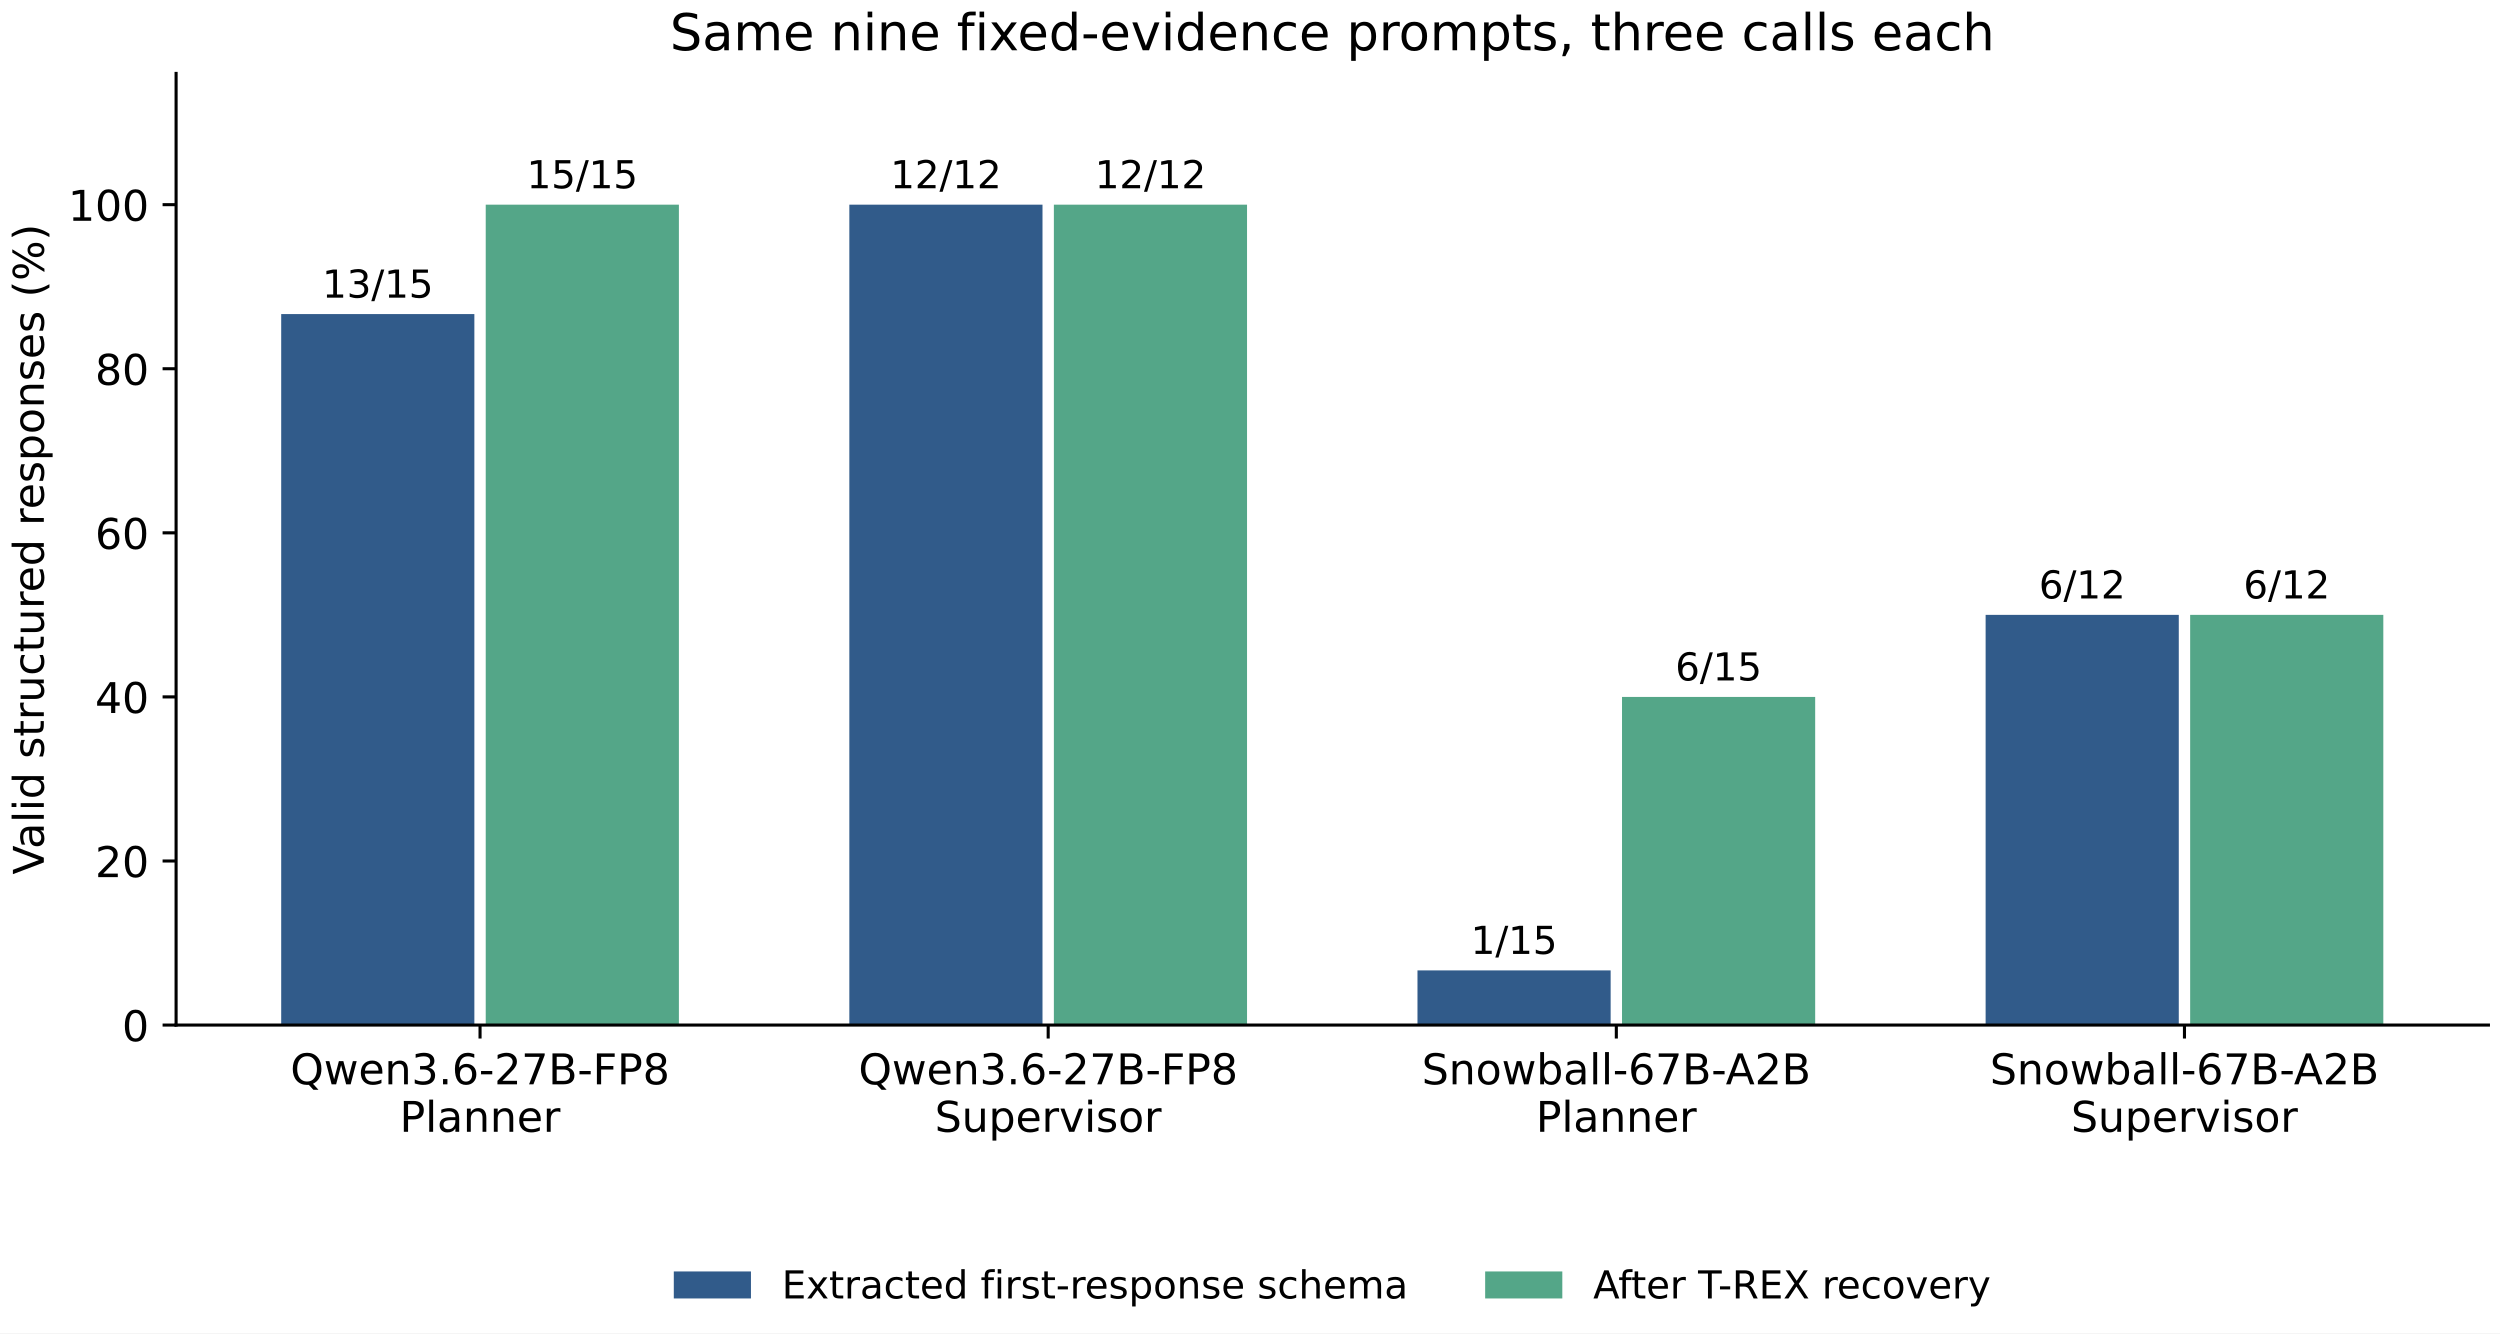
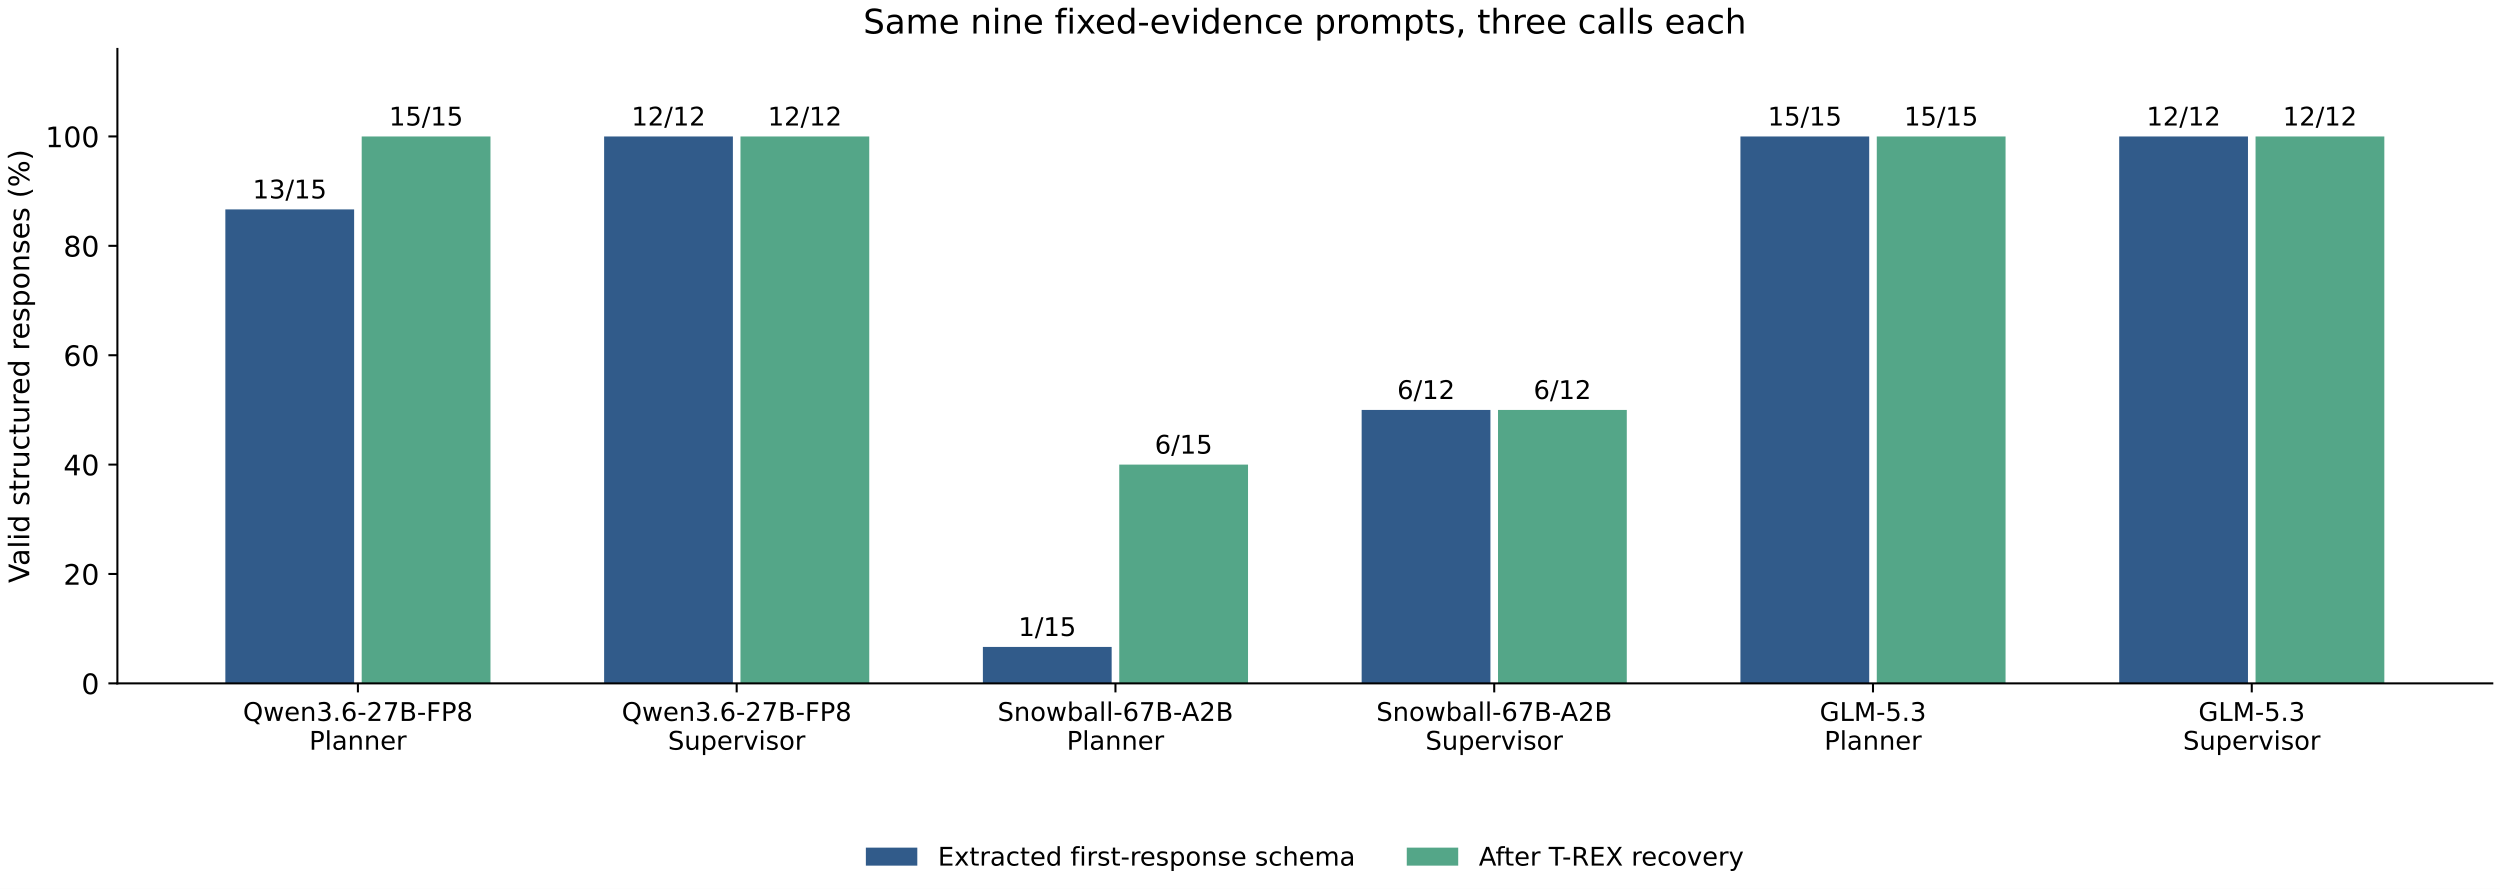
- <svg xmlns="http://www.w3.org/2000/svg" xmlns:xlink="http://www.w3.org/1999/xlink" width="648pt" height="345.6pt" viewBox="0 0 648 345.6" version="1.1">
+ <svg xmlns="http://www.w3.org/2000/svg" xmlns:xlink="http://www.w3.org/1999/xlink" width="972pt" height="345.6pt" viewBox="0 0 972 345.6" version="1.1">
  <defs>
    <style type="text/css">*{stroke-linejoin: round; stroke-linecap: butt}</style>
  </defs>
  <g id="figure_1">
    <g id="patch_1">
-       <path d="M 0 345.6 L 648 345.6 L 648 0 L 0 0 z " style="fill: #ffffff" />
+       <path d="M 0 345.6 L 972 345.6 L 972 0 L 0 0 z " style="fill: #ffffff" />
    </g>
    <g id="axes_1">
      <g id="patch_2">
-         <path d="M 45.642 265.695 L 645 265.695 L 645 19.03 L 45.642 19.03 z " style="fill: #ffffff" />
+         <path d="M 45.642 265.695 L 969 265.695 L 969 19.03 L 45.642 19.03 z " style="fill: #ffffff" />
      </g>
      <g id="patch_3">
-         <path d="M 72.886 265.695 L 122.955 265.695 L 122.955 81.405 L 72.886 81.405 z " clip-path="url(#pd2a62b5c33)" style="fill: #315b8a" />
+         <path d="M 87.613 265.695 L 137.684 265.695 L 137.684 81.405 L 87.613 81.405 z " clip-path="url(#pd0435f977d)" style="fill: #315b8a" />
      </g>
      <g id="patch_4">
-         <path d="M 125.9 265.695 L 175.97 265.695 L 175.97 53.053 L 125.9 53.053 z " clip-path="url(#pd2a62b5c33)" style="fill: #54a688" />
+         <path d="M 140.629 265.695 L 190.699 265.695 L 190.699 53.053 L 140.629 53.053 z " clip-path="url(#pd0435f977d)" style="fill: #54a688" />
      </g>
      <g id="patch_5">
-         <path d="M 220.148 265.695 L 270.217 265.695 L 270.217 53.053 L 220.148 53.053 z " clip-path="url(#pd2a62b5c33)" style="fill: #315b8a" />
+         <path d="M 234.879 265.695 L 284.95 265.695 L 284.95 53.053 L 234.879 53.053 z " clip-path="url(#pd0435f977d)" style="fill: #315b8a" />
      </g>
      <g id="patch_6">
-         <path d="M 273.163 265.695 L 323.232 265.695 L 323.232 53.053 L 273.163 53.053 z " clip-path="url(#pd2a62b5c33)" style="fill: #54a688" />
+         <path d="M 287.895 265.695 L 337.965 265.695 L 337.965 53.053 L 287.895 53.053 z " clip-path="url(#pd0435f977d)" style="fill: #54a688" />
      </g>
      <g id="patch_7">
-         <path d="M 367.41 265.695 L 417.48 265.695 L 417.48 251.519 L 367.41 251.519 z " clip-path="url(#pd2a62b5c33)" style="fill: #315b8a" />
+         <path d="M 382.145 265.695 L 432.215 265.695 L 432.215 251.519 L 382.145 251.519 z " clip-path="url(#pd0435f977d)" style="fill: #315b8a" />
      </g>
      <g id="patch_8">
-         <path d="M 420.425 265.695 L 470.494 265.695 L 470.494 180.638 L 420.425 180.638 z " clip-path="url(#pd2a62b5c33)" style="fill: #54a688" />
+         <path d="M 435.161 265.695 L 485.231 265.695 L 485.231 180.638 L 435.161 180.638 z " clip-path="url(#pd0435f977d)" style="fill: #54a688" />
      </g>
      <g id="patch_9">
-         <path d="M 514.673 265.695 L 564.742 265.695 L 564.742 159.374 L 514.673 159.374 z " clip-path="url(#pd2a62b5c33)" style="fill: #315b8a" />
+         <path d="M 529.411 265.695 L 579.481 265.695 L 579.481 159.374 L 529.411 159.374 z " clip-path="url(#pd0435f977d)" style="fill: #315b8a" />
      </g>
      <g id="patch_10">
-         <path d="M 567.687 265.695 L 617.756 265.695 L 617.756 159.374 L 567.687 159.374 z " clip-path="url(#pd2a62b5c33)" style="fill: #54a688" />
+         <path d="M 582.427 265.695 L 632.497 265.695 L 632.497 159.374 L 582.427 159.374 z " clip-path="url(#pd0435f977d)" style="fill: #54a688" />
+       </g>
+       <g id="patch_11">
+         <path d="M 676.677 265.695 L 726.747 265.695 L 726.747 53.053 L 676.677 53.053 z " clip-path="url(#pd0435f977d)" style="fill: #315b8a" />
+       </g>
+       <g id="patch_12">
+         <path d="M 729.693 265.695 L 779.763 265.695 L 779.763 53.053 L 729.693 53.053 z " clip-path="url(#pd0435f977d)" style="fill: #54a688" />
+       </g>
+       <g id="patch_13">
+         <path d="M 823.943 265.695 L 874.013 265.695 L 874.013 53.053 L 823.943 53.053 z " clip-path="url(#pd0435f977d)" style="fill: #315b8a" />
+       </g>
+       <g id="patch_14">
+         <path d="M 876.959 265.695 L 927.029 265.695 L 927.029 53.053 L 876.959 53.053 z " clip-path="url(#pd0435f977d)" style="fill: #54a688" />
      </g>
      <g id="matplotlib.axis_1">
        <g id="xtick_1">
          <g id="line2d_1">
            <defs>
-               <path id="m7b62ac8ff7" d="M 0 0 L 0 3.5 " style="stroke: #000000; stroke-width: 0.8" />
+               <path id="m75c5b10bae" d="M 0 0 L 0 3.5 " style="stroke: #000000; stroke-width: 0.8" />
            </defs>
            <g>
-               <use xlink:href="#m7b62ac8ff7" x="124.428" y="265.695" style="stroke: #000000; stroke-width: 0.8" />
+               <use xlink:href="#m75c5b10bae" x="139.156" y="265.695" style="stroke: #000000; stroke-width: 0.8" />
            </g>
          </g>
          <g id="text_1">
-             <text style="font-size: 11px; font-family: 'DejaVu Sans', 'Bitstream Vera Sans', 'Computer Modern Sans Serif', 'Lucida Grande', 'Verdana', 'Geneva', 'Lucid', 'Arial', 'Helvetica', 'Avant Garde', sans-serif" transform="translate(75.26374 281.0533)">Qwen3.6-27B-FP8</text>
-             <text style="font-size: 11px; font-family: 'DejaVu Sans', 'Bitstream Vera Sans', 'Computer Modern Sans Serif', 'Lucida Grande', 'Verdana', 'Geneva', 'Lucid', 'Arial', 'Helvetica', 'Avant Garde', sans-serif" transform="translate(103.5965 293.3708)">Planner</text>
+             <text style="font-size: 10px; font-family: 'DejaVu Sans', 'Bitstream Vera Sans', 'Computer Modern Sans Serif', 'Lucida Grande', 'Verdana', 'Geneva', 'Lucid', 'Arial', 'Helvetica', 'Avant Garde', sans-serif" transform="translate(94.46176 280.2934)">Qwen3.6-27B-FP8</text>
+             <text style="font-size: 10px; font-family: 'DejaVu Sans', 'Bitstream Vera Sans', 'Computer Modern Sans Serif', 'Lucida Grande', 'Verdana', 'Geneva', 'Lucid', 'Arial', 'Helvetica', 'Avant Garde', sans-serif" transform="translate(120.2188 291.4912)">Planner</text>
          </g>
        </g>
        <g id="xtick_2">
          <g id="line2d_2">
            <g>
-               <use xlink:href="#m7b62ac8ff7" x="271.69" y="265.695" style="stroke: #000000; stroke-width: 0.8" />
+               <use xlink:href="#m75c5b10bae" x="286.422" y="265.695" style="stroke: #000000; stroke-width: 0.8" />
            </g>
          </g>
          <g id="text_2">
-             <text style="font-size: 11px; font-family: 'DejaVu Sans', 'Bitstream Vera Sans', 'Computer Modern Sans Serif', 'Lucida Grande', 'Verdana', 'Geneva', 'Lucid', 'Arial', 'Helvetica', 'Avant Garde', sans-serif" transform="translate(222.526 281.0533)">Qwen3.6-27B-FP8</text>
-             <text style="font-size: 11px; font-family: 'DejaVu Sans', 'Bitstream Vera Sans', 'Computer Modern Sans Serif', 'Lucida Grande', 'Verdana', 'Geneva', 'Lucid', 'Arial', 'Helvetica', 'Avant Garde', sans-serif" transform="translate(242.3011 293.3708)">Supervisor</text>
+             <text style="font-size: 10px; font-family: 'DejaVu Sans', 'Bitstream Vera Sans', 'Computer Modern Sans Serif', 'Lucida Grande', 'Verdana', 'Geneva', 'Lucid', 'Arial', 'Helvetica', 'Avant Garde', sans-serif" transform="translate(241.7277 280.2934)">Qwen3.6-27B-FP8</text>
+             <text style="font-size: 10px; font-family: 'DejaVu Sans', 'Bitstream Vera Sans', 'Computer Modern Sans Serif', 'Lucida Grande', 'Verdana', 'Geneva', 'Lucid', 'Arial', 'Helvetica', 'Avant Garde', sans-serif" transform="translate(259.705 291.4912)">Supervisor</text>
          </g>
        </g>
        <g id="xtick_3">
          <g id="line2d_3">
            <g>
-               <use xlink:href="#m7b62ac8ff7" x="418.952" y="265.695" style="stroke: #000000; stroke-width: 0.8" />
+               <use xlink:href="#m75c5b10bae" x="433.688" y="265.695" style="stroke: #000000; stroke-width: 0.8" />
            </g>
          </g>
          <g id="text_3">
-             <text style="font-size: 11px; font-family: 'DejaVu Sans', 'Bitstream Vera Sans', 'Computer Modern Sans Serif', 'Lucida Grande', 'Verdana', 'Geneva', 'Lucid', 'Arial', 'Helvetica', 'Avant Garde', sans-serif" transform="translate(368.5413 281.0533)">Snowball-67B-A2B</text>
-             <text style="font-size: 11px; font-family: 'DejaVu Sans', 'Bitstream Vera Sans', 'Computer Modern Sans Serif', 'Lucida Grande', 'Verdana', 'Geneva', 'Lucid', 'Arial', 'Helvetica', 'Avant Garde', sans-serif" transform="translate(398.121 293.3708)">Planner</text>
+             <text style="font-size: 10px; font-family: 'DejaVu Sans', 'Bitstream Vera Sans', 'Computer Modern Sans Serif', 'Lucida Grande', 'Verdana', 'Geneva', 'Lucid', 'Arial', 'Helvetica', 'Avant Garde', sans-serif" transform="translate(387.86 280.2934)">Snowball-67B-A2B</text>
+             <text style="font-size: 10px; font-family: 'DejaVu Sans', 'Bitstream Vera Sans', 'Computer Modern Sans Serif', 'Lucida Grande', 'Verdana', 'Geneva', 'Lucid', 'Arial', 'Helvetica', 'Avant Garde', sans-serif" transform="translate(414.7506 291.4912)">Planner</text>
          </g>
        </g>
        <g id="xtick_4">
          <g id="line2d_4">
            <g>
-               <use xlink:href="#m7b62ac8ff7" x="566.214" y="265.695" style="stroke: #000000; stroke-width: 0.8" />
+               <use xlink:href="#m75c5b10bae" x="580.954" y="265.695" style="stroke: #000000; stroke-width: 0.8" />
            </g>
          </g>
          <g id="text_4">
-             <text style="font-size: 11px; font-family: 'DejaVu Sans', 'Bitstream Vera Sans', 'Computer Modern Sans Serif', 'Lucida Grande', 'Verdana', 'Geneva', 'Lucid', 'Arial', 'Helvetica', 'Avant Garde', sans-serif" transform="translate(515.8035 281.0533)">Snowball-67B-A2B</text>
-             <text style="font-size: 11px; font-family: 'DejaVu Sans', 'Bitstream Vera Sans', 'Computer Modern Sans Serif', 'Lucida Grande', 'Verdana', 'Geneva', 'Lucid', 'Arial', 'Helvetica', 'Avant Garde', sans-serif" transform="translate(536.8256 293.3708)">Supervisor</text>
+             <text style="font-size: 10px; font-family: 'DejaVu Sans', 'Bitstream Vera Sans', 'Computer Modern Sans Serif', 'Lucida Grande', 'Verdana', 'Geneva', 'Lucid', 'Arial', 'Helvetica', 'Avant Garde', sans-serif" transform="translate(535.1259 280.2934)">Snowball-67B-A2B</text>
+             <text style="font-size: 10px; font-family: 'DejaVu Sans', 'Bitstream Vera Sans', 'Computer Modern Sans Serif', 'Lucida Grande', 'Verdana', 'Geneva', 'Lucid', 'Arial', 'Helvetica', 'Avant Garde', sans-serif" transform="translate(554.2369 291.4912)">Supervisor</text>
+           </g>
+         </g>
+         <g id="xtick_5">
+           <g id="line2d_5">
+             <g>
+               <use xlink:href="#m75c5b10bae" x="728.22" y="265.695" style="stroke: #000000; stroke-width: 0.8" />
+             </g>
+           </g>
+           <g id="text_5">
+             <text style="font-size: 10px; font-family: 'DejaVu Sans', 'Bitstream Vera Sans', 'Computer Modern Sans Serif', 'Lucida Grande', 'Verdana', 'Geneva', 'Lucid', 'Arial', 'Helvetica', 'Avant Garde', sans-serif" transform="translate(707.4903 280.2934)">GLM-5.3</text>
+             <text style="font-size: 10px; font-family: 'DejaVu Sans', 'Bitstream Vera Sans', 'Computer Modern Sans Serif', 'Lucida Grande', 'Verdana', 'Geneva', 'Lucid', 'Arial', 'Helvetica', 'Avant Garde', sans-serif" transform="translate(709.2825 291.4912)">Planner</text>
+           </g>
+         </g>
+         <g id="xtick_6">
+           <g id="line2d_6">
+             <g>
+               <use xlink:href="#m75c5b10bae" x="875.486" y="265.695" style="stroke: #000000; stroke-width: 0.8" />
+             </g>
+           </g>
+           <g id="text_6">
+             <text style="font-size: 10px; font-family: 'DejaVu Sans', 'Bitstream Vera Sans', 'Computer Modern Sans Serif', 'Lucida Grande', 'Verdana', 'Geneva', 'Lucid', 'Arial', 'Helvetica', 'Avant Garde', sans-serif" transform="translate(854.7562 280.2934)">GLM-5.3</text>
+             <text style="font-size: 10px; font-family: 'DejaVu Sans', 'Bitstream Vera Sans', 'Computer Modern Sans Serif', 'Lucida Grande', 'Verdana', 'Geneva', 'Lucid', 'Arial', 'Helvetica', 'Avant Garde', sans-serif" transform="translate(848.7687 291.4912)">Supervisor</text>
          </g>
        </g>
      </g>
      <g id="matplotlib.axis_2">
        <g id="ytick_1">
-           <g id="line2d_5">
+           <g id="line2d_7">
            <defs>
-               <path id="m759ff8a7fc" d="M 0 0 L -3.5 0 " style="stroke: #000000; stroke-width: 0.8" />
+               <path id="mb200a14e4c" d="M 0 0 L -3.5 0 " style="stroke: #000000; stroke-width: 0.8" />
            </defs>
            <g>
-               <use xlink:href="#m759ff8a7fc" x="45.642" y="265.695" style="stroke: #000000; stroke-width: 0.8" />
-             </g>
-           </g>
-           <g id="text_5">
+               <use xlink:href="#mb200a14e4c" x="45.642" y="265.695" style="stroke: #000000; stroke-width: 0.8" />
+             </g>
+           </g>
+           <g id="text_7">
            <text style="font-size: 11px; font-family: 'DejaVu Sans', 'Bitstream Vera Sans', 'Computer Modern Sans Serif', 'Lucida Grande', 'Verdana', 'Geneva', 'Lucid', 'Arial', 'Helvetica', 'Avant Garde', sans-serif; text-anchor: end" x="38.642" y="269.874" transform="rotate(-0 38.64243 269.8741)">0</text>
          </g>
        </g>
        <g id="ytick_2">
-           <g id="line2d_6">
-             <g>
-               <use xlink:href="#m759ff8a7fc" x="45.642" y="223.167" style="stroke: #000000; stroke-width: 0.8" />
-             </g>
-           </g>
-           <g id="text_6">
+           <g id="line2d_8">
+             <g>
+               <use xlink:href="#mb200a14e4c" x="45.642" y="223.167" style="stroke: #000000; stroke-width: 0.8" />
+             </g>
+           </g>
+           <g id="text_8">
            <text style="font-size: 11px; font-family: 'DejaVu Sans', 'Bitstream Vera Sans', 'Computer Modern Sans Serif', 'Lucida Grande', 'Verdana', 'Geneva', 'Lucid', 'Arial', 'Helvetica', 'Avant Garde', sans-serif; text-anchor: end" x="38.642" y="227.346" transform="rotate(-0 38.64243 227.3457)">20</text>
          </g>
        </g>
        <g id="ytick_3">
-           <g id="line2d_7">
-             <g>
-               <use xlink:href="#m759ff8a7fc" x="45.642" y="180.638" style="stroke: #000000; stroke-width: 0.8" />
-             </g>
-           </g>
-           <g id="text_7">
+           <g id="line2d_9">
+             <g>
+               <use xlink:href="#mb200a14e4c" x="45.642" y="180.638" style="stroke: #000000; stroke-width: 0.8" />
+             </g>
+           </g>
+           <g id="text_9">
            <text style="font-size: 11px; font-family: 'DejaVu Sans', 'Bitstream Vera Sans', 'Computer Modern Sans Serif', 'Lucida Grande', 'Verdana', 'Geneva', 'Lucid', 'Arial', 'Helvetica', 'Avant Garde', sans-serif; text-anchor: end" x="38.642" y="184.817" transform="rotate(-0 38.64243 184.8173)">40</text>
          </g>
        </g>
        <g id="ytick_4">
-           <g id="line2d_8">
-             <g>
-               <use xlink:href="#m759ff8a7fc" x="45.642" y="138.11" style="stroke: #000000; stroke-width: 0.8" />
-             </g>
-           </g>
-           <g id="text_8">
+           <g id="line2d_10">
+             <g>
+               <use xlink:href="#mb200a14e4c" x="45.642" y="138.11" style="stroke: #000000; stroke-width: 0.8" />
+             </g>
+           </g>
+           <g id="text_10">
            <text style="font-size: 11px; font-family: 'DejaVu Sans', 'Bitstream Vera Sans', 'Computer Modern Sans Serif', 'Lucida Grande', 'Verdana', 'Geneva', 'Lucid', 'Arial', 'Helvetica', 'Avant Garde', sans-serif; text-anchor: end" x="38.642" y="142.289" transform="rotate(-0 38.64243 142.2889)">60</text>
          </g>
        </g>
        <g id="ytick_5">
-           <g id="line2d_9">
-             <g>
-               <use xlink:href="#m759ff8a7fc" x="45.642" y="95.581" style="stroke: #000000; stroke-width: 0.8" />
-             </g>
-           </g>
-           <g id="text_9">
+           <g id="line2d_11">
+             <g>
+               <use xlink:href="#mb200a14e4c" x="45.642" y="95.581" style="stroke: #000000; stroke-width: 0.8" />
+             </g>
+           </g>
+           <g id="text_11">
            <text style="font-size: 11px; font-family: 'DejaVu Sans', 'Bitstream Vera Sans', 'Computer Modern Sans Serif', 'Lucida Grande', 'Verdana', 'Geneva', 'Lucid', 'Arial', 'Helvetica', 'Avant Garde', sans-serif; text-anchor: end" x="38.642" y="99.76" transform="rotate(-0 38.64243 99.76046)">80</text>
          </g>
        </g>
        <g id="ytick_6">
-           <g id="line2d_10">
-             <g>
-               <use xlink:href="#m759ff8a7fc" x="45.642" y="53.053" style="stroke: #000000; stroke-width: 0.8" />
-             </g>
-           </g>
-           <g id="text_10">
+           <g id="line2d_12">
+             <g>
+               <use xlink:href="#mb200a14e4c" x="45.642" y="53.053" style="stroke: #000000; stroke-width: 0.8" />
+             </g>
+           </g>
+           <g id="text_12">
            <text style="font-size: 11px; font-family: 'DejaVu Sans', 'Bitstream Vera Sans', 'Computer Modern Sans Serif', 'Lucida Grande', 'Verdana', 'Geneva', 'Lucid', 'Arial', 'Helvetica', 'Avant Garde', sans-serif; text-anchor: end" x="38.642" y="57.232" transform="rotate(-0 38.64243 57.23205)">100</text>
          </g>
        </g>
-         <g id="text_11">
+         <g id="text_13">
          <text style="font-size: 11px; font-family: 'DejaVu Sans', 'Bitstream Vera Sans', 'Computer Modern Sans Serif', 'Lucida Grande', 'Verdana', 'Geneva', 'Lucid', 'Arial', 'Helvetica', 'Avant Garde', sans-serif; text-anchor: middle" x="11.359" y="142.363" transform="rotate(-90 11.35852 142.3626)">Valid structured responses (%)</text>
        </g>
      </g>
-       <g id="patch_11">
+       <g id="patch_15">
        <path d="M 45.642 265.695 L 45.642 19.03 " style="fill: none; stroke: #000000; stroke-width: 0.8; stroke-linejoin: miter; stroke-linecap: square" />
      </g>
-       <g id="patch_12">
-         <path d="M 45.642 265.695 L 645 265.695 " style="fill: none; stroke: #000000; stroke-width: 0.8; stroke-linejoin: miter; stroke-linecap: square" />
-       </g>
-       <g id="text_12">
-         <text style="font-size: 10px; font-family: 'DejaVu Sans', 'Bitstream Vera Sans', 'Computer Modern Sans Serif', 'Lucida Grande', 'Verdana', 'Geneva', 'Lucid', 'Arial', 'Helvetica', 'Avant Garde', sans-serif; text-anchor: middle" x="97.921" y="77.152" transform="rotate(-0 97.92052 77.15234)">13/15</text>
-       </g>
-       <g id="text_13">
-         <text style="font-size: 10px; font-family: 'DejaVu Sans', 'Bitstream Vera Sans', 'Computer Modern Sans Serif', 'Lucida Grande', 'Verdana', 'Geneva', 'Lucid', 'Arial', 'Helvetica', 'Avant Garde', sans-serif; text-anchor: middle" x="150.935" y="48.8" transform="rotate(-0 150.9349 48.80007)">15/15</text>
+       <g id="patch_16">
+         <path d="M 45.642 265.695 L 969 265.695 " style="fill: none; stroke: #000000; stroke-width: 0.8; stroke-linejoin: miter; stroke-linecap: square" />
      </g>
      <g id="text_14">
-         <text style="font-size: 10px; font-family: 'DejaVu Sans', 'Bitstream Vera Sans', 'Computer Modern Sans Serif', 'Lucida Grande', 'Verdana', 'Geneva', 'Lucid', 'Arial', 'Helvetica', 'Avant Garde', sans-serif; text-anchor: middle" x="245.183" y="48.8" transform="rotate(-0 245.1828 48.80007)">12/12</text>
+         <text style="font-size: 10px; font-family: 'DejaVu Sans', 'Bitstream Vera Sans', 'Computer Modern Sans Serif', 'Lucida Grande', 'Verdana', 'Geneva', 'Lucid', 'Arial', 'Helvetica', 'Avant Garde', sans-serif; text-anchor: middle" x="112.648" y="77.152" transform="rotate(-0 112.6484 77.15234)">13/15</text>
      </g>
      <g id="text_15">
-         <text style="font-size: 10px; font-family: 'DejaVu Sans', 'Bitstream Vera Sans', 'Computer Modern Sans Serif', 'Lucida Grande', 'Verdana', 'Geneva', 'Lucid', 'Arial', 'Helvetica', 'Avant Garde', sans-serif; text-anchor: middle" x="298.197" y="48.8" transform="rotate(-0 298.1972 48.80007)">12/12</text>
+         <text style="font-size: 10px; font-family: 'DejaVu Sans', 'Bitstream Vera Sans', 'Computer Modern Sans Serif', 'Lucida Grande', 'Verdana', 'Geneva', 'Lucid', 'Arial', 'Helvetica', 'Avant Garde', sans-serif; text-anchor: middle" x="165.664" y="48.8" transform="rotate(-0 165.6642 48.80007)">15/15</text>
      </g>
      <g id="text_16">
-         <text style="font-size: 10px; font-family: 'DejaVu Sans', 'Bitstream Vera Sans', 'Computer Modern Sans Serif', 'Lucida Grande', 'Verdana', 'Geneva', 'Lucid', 'Arial', 'Helvetica', 'Avant Garde', sans-serif; text-anchor: middle" x="392.445" y="247.266" transform="rotate(-0 392.445 247.266)">1/15</text>
+         <text style="font-size: 10px; font-family: 'DejaVu Sans', 'Bitstream Vera Sans', 'Computer Modern Sans Serif', 'Lucida Grande', 'Verdana', 'Geneva', 'Lucid', 'Arial', 'Helvetica', 'Avant Garde', sans-serif; text-anchor: middle" x="259.914" y="48.8" transform="rotate(-0 259.9143 48.80007)">12/12</text>
      </g>
      <g id="text_17">
-         <text style="font-size: 10px; font-family: 'DejaVu Sans', 'Bitstream Vera Sans', 'Computer Modern Sans Serif', 'Lucida Grande', 'Verdana', 'Geneva', 'Lucid', 'Arial', 'Helvetica', 'Avant Garde', sans-serif; text-anchor: middle" x="445.459" y="176.385" transform="rotate(-0 445.4594 176.3853)">6/15</text>
+         <text style="font-size: 10px; font-family: 'DejaVu Sans', 'Bitstream Vera Sans', 'Computer Modern Sans Serif', 'Lucida Grande', 'Verdana', 'Geneva', 'Lucid', 'Arial', 'Helvetica', 'Avant Garde', sans-serif; text-anchor: middle" x="312.93" y="48.8" transform="rotate(-0 312.9301 48.80007)">12/12</text>
      </g>
      <g id="text_18">
-         <text style="font-size: 10px; font-family: 'DejaVu Sans', 'Bitstream Vera Sans', 'Computer Modern Sans Serif', 'Lucida Grande', 'Verdana', 'Geneva', 'Lucid', 'Arial', 'Helvetica', 'Avant Garde', sans-serif; text-anchor: middle" x="539.707" y="155.121" transform="rotate(-0 539.7073 155.1211)">6/12</text>
+         <text style="font-size: 10px; font-family: 'DejaVu Sans', 'Bitstream Vera Sans', 'Computer Modern Sans Serif', 'Lucida Grande', 'Verdana', 'Geneva', 'Lucid', 'Arial', 'Helvetica', 'Avant Garde', sans-serif; text-anchor: middle" x="407.18" y="247.266" transform="rotate(-0 407.1803 247.266)">1/15</text>
      </g>
      <g id="text_19">
-         <text style="font-size: 10px; font-family: 'DejaVu Sans', 'Bitstream Vera Sans', 'Computer Modern Sans Serif', 'Lucida Grande', 'Verdana', 'Geneva', 'Lucid', 'Arial', 'Helvetica', 'Avant Garde', sans-serif; text-anchor: middle" x="592.722" y="155.121" transform="rotate(-0 592.7217 155.1211)">6/12</text>
+         <text style="font-size: 10px; font-family: 'DejaVu Sans', 'Bitstream Vera Sans', 'Computer Modern Sans Serif', 'Lucida Grande', 'Verdana', 'Geneva', 'Lucid', 'Arial', 'Helvetica', 'Avant Garde', sans-serif; text-anchor: middle" x="460.196" y="176.385" transform="rotate(-0 460.196 176.3853)">6/15</text>
      </g>
      <g id="text_20">
-         <text style="font-size: 13.2px; font-family: 'DejaVu Sans', 'Bitstream Vera Sans', 'Computer Modern Sans Serif', 'Lucida Grande', 'Verdana', 'Geneva', 'Lucid', 'Arial', 'Helvetica', 'Avant Garde', sans-serif; text-anchor: middle" x="345.321" y="13.03" transform="rotate(-0 345.3211 13.03018)">Same nine fixed-evidence prompts, three calls each</text>
+         <text style="font-size: 10px; font-family: 'DejaVu Sans', 'Bitstream Vera Sans', 'Computer Modern Sans Serif', 'Lucida Grande', 'Verdana', 'Geneva', 'Lucid', 'Arial', 'Helvetica', 'Avant Garde', sans-serif; text-anchor: middle" x="554.446" y="155.121" transform="rotate(-0 554.4462 155.1211)">6/12</text>
+       </g>
+       <g id="text_21">
+         <text style="font-size: 10px; font-family: 'DejaVu Sans', 'Bitstream Vera Sans', 'Computer Modern Sans Serif', 'Lucida Grande', 'Verdana', 'Geneva', 'Lucid', 'Arial', 'Helvetica', 'Avant Garde', sans-serif; text-anchor: middle" x="607.462" y="155.121" transform="rotate(-0 607.4619 155.1211)">6/12</text>
+       </g>
+       <g id="text_22">
+         <text style="font-size: 10px; font-family: 'DejaVu Sans', 'Bitstream Vera Sans', 'Computer Modern Sans Serif', 'Lucida Grande', 'Verdana', 'Geneva', 'Lucid', 'Arial', 'Helvetica', 'Avant Garde', sans-serif; text-anchor: middle" x="701.712" y="48.8" transform="rotate(-0 701.7121 48.80007)">15/15</text>
+       </g>
+       <g id="text_23">
+         <text style="font-size: 10px; font-family: 'DejaVu Sans', 'Bitstream Vera Sans', 'Computer Modern Sans Serif', 'Lucida Grande', 'Verdana', 'Geneva', 'Lucid', 'Arial', 'Helvetica', 'Avant Garde', sans-serif; text-anchor: middle" x="754.728" y="48.8" transform="rotate(-0 754.7278 48.80007)">15/15</text>
+       </g>
+       <g id="text_24">
+         <text style="font-size: 10px; font-family: 'DejaVu Sans', 'Bitstream Vera Sans', 'Computer Modern Sans Serif', 'Lucida Grande', 'Verdana', 'Geneva', 'Lucid', 'Arial', 'Helvetica', 'Avant Garde', sans-serif; text-anchor: middle" x="848.978" y="48.8" transform="rotate(-0 848.978 48.80007)">12/12</text>
+       </g>
+       <g id="text_25">
+         <text style="font-size: 10px; font-family: 'DejaVu Sans', 'Bitstream Vera Sans', 'Computer Modern Sans Serif', 'Lucida Grande', 'Verdana', 'Geneva', 'Lucid', 'Arial', 'Helvetica', 'Avant Garde', sans-serif; text-anchor: middle" x="901.994" y="48.8" transform="rotate(-0 901.9938 48.80007)">12/12</text>
+       </g>
+       <g id="text_26">
+         <text style="font-size: 13.2px; font-family: 'DejaVu Sans', 'Bitstream Vera Sans', 'Computer Modern Sans Serif', 'Lucida Grande', 'Verdana', 'Geneva', 'Lucid', 'Arial', 'Helvetica', 'Avant Garde', sans-serif; text-anchor: middle" x="507.321" y="13.03" transform="rotate(-0 507.3211 13.03018)">Same nine fixed-evidence prompts, three calls each</text>
      </g>
      <g id="legend_1">
-         <g id="patch_13">
-           <path d="M 174.648 336.56 L 194.648 336.56 L 194.648 329.56 L 174.648 329.56 z " style="fill: #315b8a" />
-         </g>
-         <g id="text_21">
-           <text style="font-size: 10px; font-family: 'DejaVu Sans', 'Bitstream Vera Sans', 'Computer Modern Sans Serif', 'Lucida Grande', 'Verdana', 'Geneva', 'Lucid', 'Arial', 'Helvetica', 'Avant Garde', sans-serif; text-anchor: start" x="202.648" y="336.56" transform="rotate(-0 202.6484 336.5597)">Extracted first-response schema</text>
-         </g>
-         <g id="patch_14">
-           <path d="M 384.952 336.56 L 404.952 336.56 L 404.952 329.56 L 384.952 329.56 z " style="fill: #54a688" />
-         </g>
-         <g id="text_22">
-           <text style="font-size: 10px; font-family: 'DejaVu Sans', 'Bitstream Vera Sans', 'Computer Modern Sans Serif', 'Lucida Grande', 'Verdana', 'Geneva', 'Lucid', 'Arial', 'Helvetica', 'Avant Garde', sans-serif; text-anchor: start" x="412.952" y="336.56" transform="rotate(-0 412.9516 336.5597)">After T-REX recovery</text>
+         <g id="patch_17">
+           <path d="M 336.648 336.56 L 356.648 336.56 L 356.648 329.56 L 336.648 329.56 z " style="fill: #315b8a" />
+         </g>
+         <g id="text_27">
+           <text style="font-size: 10px; font-family: 'DejaVu Sans', 'Bitstream Vera Sans', 'Computer Modern Sans Serif', 'Lucida Grande', 'Verdana', 'Geneva', 'Lucid', 'Arial', 'Helvetica', 'Avant Garde', sans-serif; text-anchor: start" x="364.648" y="336.56" transform="rotate(-0 364.6484 336.5597)">Extracted first-response schema</text>
+         </g>
+         <g id="patch_18">
+           <path d="M 546.952 336.56 L 566.952 336.56 L 566.952 329.56 L 546.952 329.56 z " style="fill: #54a688" />
+         </g>
+         <g id="text_28">
+           <text style="font-size: 10px; font-family: 'DejaVu Sans', 'Bitstream Vera Sans', 'Computer Modern Sans Serif', 'Lucida Grande', 'Verdana', 'Geneva', 'Lucid', 'Arial', 'Helvetica', 'Avant Garde', sans-serif; text-anchor: start" x="574.952" y="336.56" transform="rotate(-0 574.9516 336.5597)">After T-REX recovery</text>
        </g>
      </g>
    </g>
  </g>
  <defs>
-     <clipPath id="pd2a62b5c33">
-       <rect x="45.642" y="19.03" width="599.357" height="246.665" />
+     <clipPath id="pd0435f977d">
+       <rect x="45.642" y="19.03" width="923.357" height="246.665" />
    </clipPath>
  </defs>
</svg>
